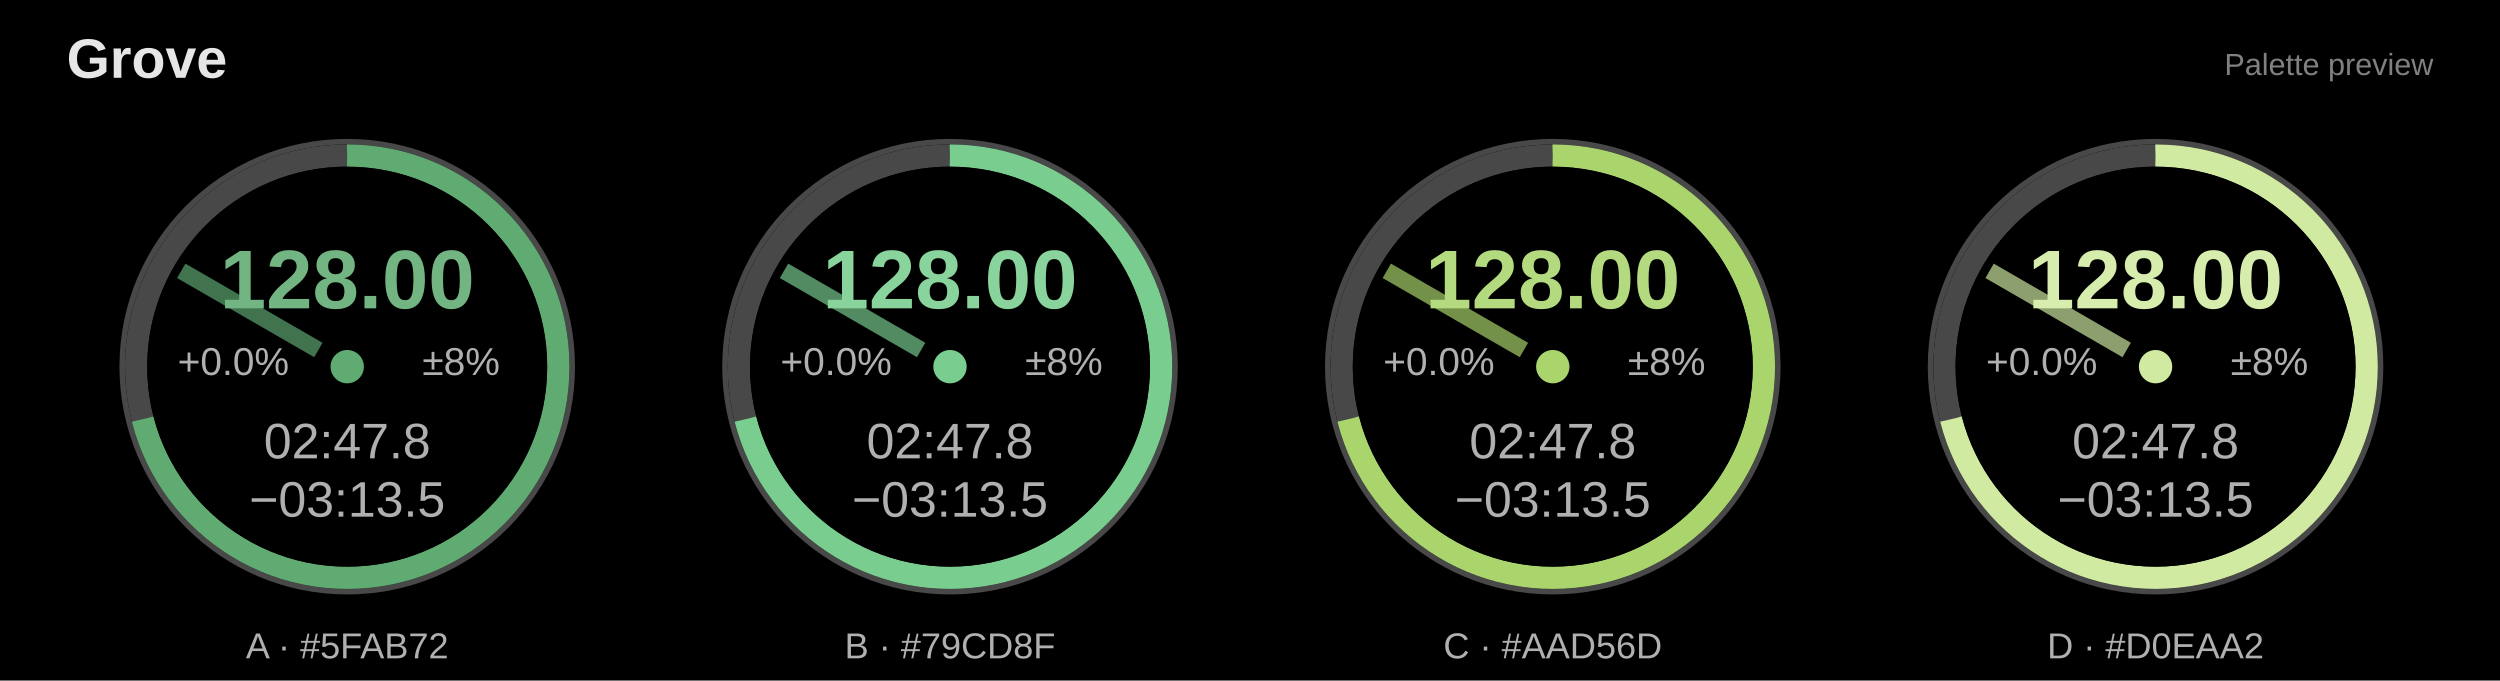
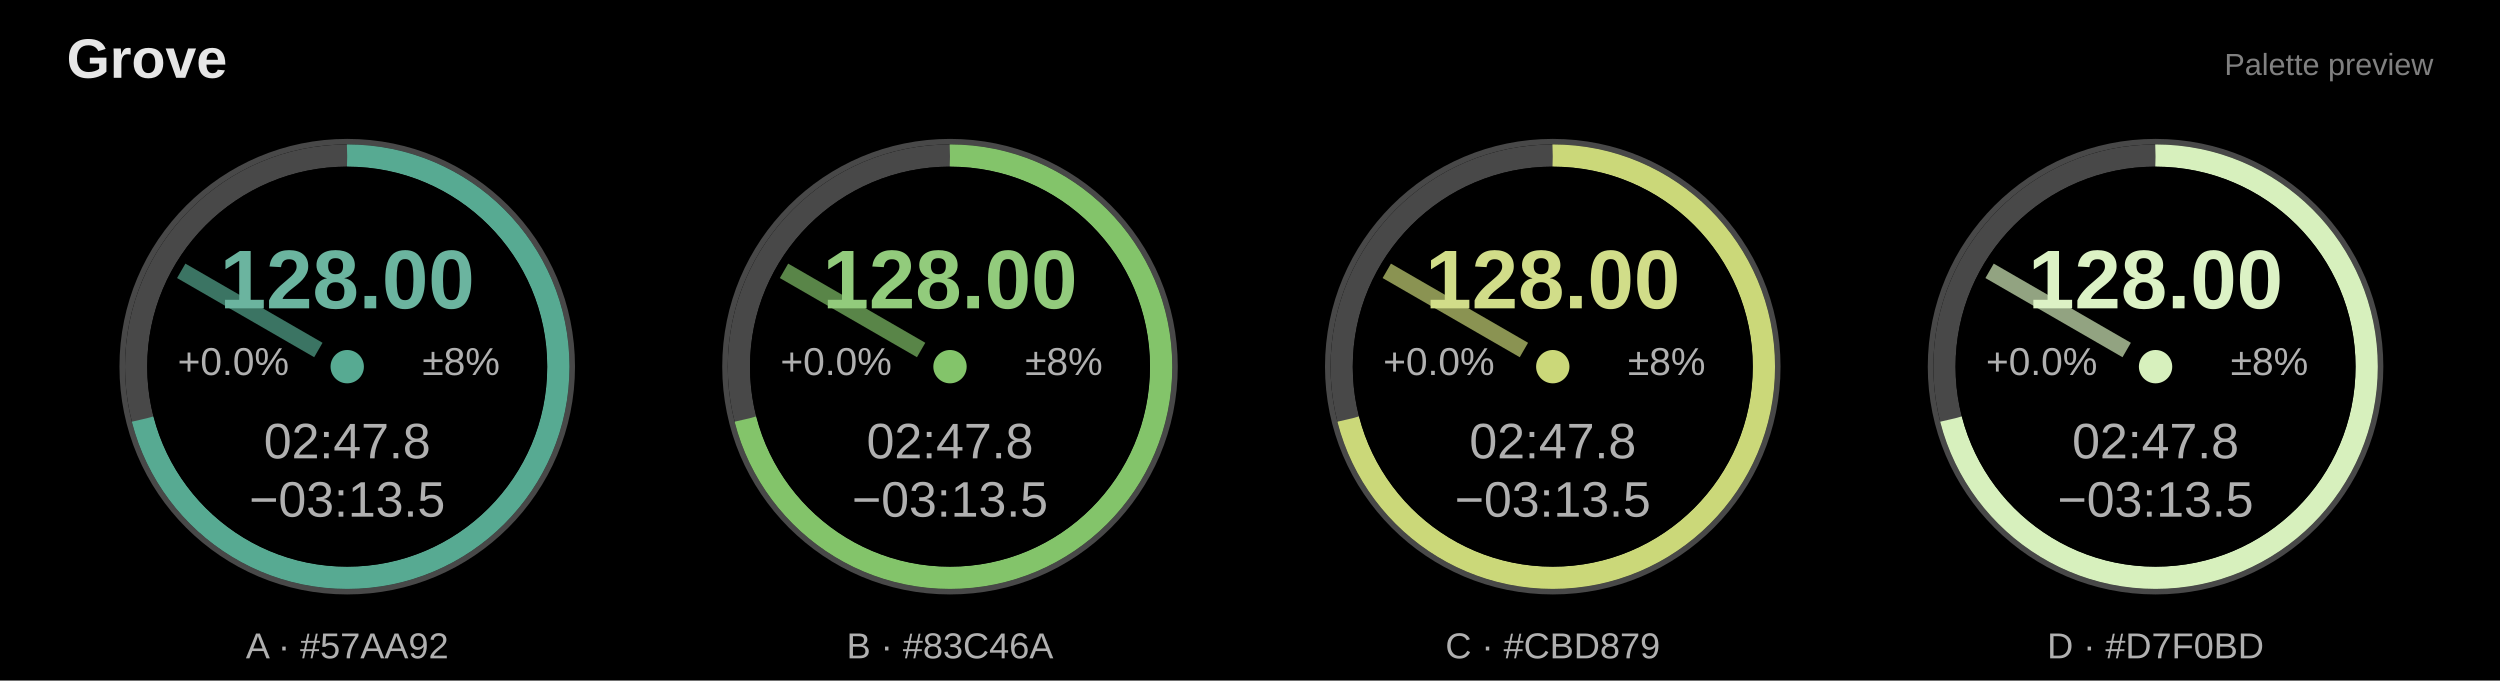
<svg xmlns="http://www.w3.org/2000/svg" width="900" height="245" viewBox="0 0 900 245" role="img" aria-labelledby="title desc">
  <style>text{font-family:Arial,Helvetica,sans-serif;font-variant-numeric:tabular-nums}</style>
  <rect width="900" height="245" fill="#000000" />
  <g transform="translate(0,0)">
    <text x="24" y="28" fill="#E6E6E6" font-size="20" text-anchor="start" font-weight="600">Grove</text>
    <text x="876" y="27" fill="#808080" font-size="11" text-anchor="end" font-weight="400">Palette preview</text>
    <g transform="translate(43,50)">
      <circle cx="82" cy="82" r="81" fill="#000000" stroke="#484848" stroke-width="2" />
      <circle cx="82" cy="82" r="76" fill="none" stroke="#484848" stroke-width="8" />
-       <circle cx="82" cy="82" r="76" fill="none" stroke="#5FAB72" stroke-width="8" stroke-dasharray="339.041 138.481" transform="rotate(-90 82 82)" />
+       <circle cx="82" cy="82" r="76" fill="none" stroke="#57AA92" stroke-width="8" stroke-dasharray="339.041 138.481" transform="rotate(-90 82 82)" />
      <circle cx="82" cy="82" r="71.5" fill="#000000" stroke="#000000" />
-       <rect x="79" y="13" width="6" height="57" fill="#41744E" transform="rotate(-60 82 82)" />
-       <circle cx="82" cy="82" r="6" fill="#5FAB72" />
-       <text x="82" y="61" fill="#72B583" font-size="30" text-anchor="middle" font-weight="700">128.00</text>
+       <rect x="79" y="13" width="6" height="57" fill="#3B7463" transform="rotate(-60 82 82)" />
+       <circle cx="82" cy="82" r="6" fill="#57AA92" />
+       <text x="82" y="61" fill="#6BB49F" font-size="30" text-anchor="middle" font-weight="700">128.00</text>
      <text x="41" y="85" fill="#B0B0B0" font-size="14" text-anchor="middle" font-weight="400">+0.0%</text>
      <text x="123" y="85" fill="#B0B0B0" font-size="14" text-anchor="middle" font-weight="400">±8%</text>
      <text x="82" y="115" fill="#B0B0B0" font-size="18" text-anchor="middle" font-weight="400">02:47.8</text>
      <text x="82" y="136" fill="#B0B0B0" font-size="18" text-anchor="middle" font-weight="400">−03:13.5</text>
-       <text x="82" y="187" fill="#B0B0B0" font-size="13" text-anchor="middle" font-weight="400">A  ·  #5FAB72</text>
+       <text x="82" y="187" fill="#B0B0B0" font-size="13" text-anchor="middle" font-weight="400">A  ·  #57AA92</text>
    </g>
    <g transform="translate(260,50)">
      <circle cx="82" cy="82" r="81" fill="#000000" stroke="#484848" stroke-width="2" />
      <circle cx="82" cy="82" r="76" fill="none" stroke="#484848" stroke-width="8" />
-       <circle cx="82" cy="82" r="76" fill="none" stroke="#79CD8F" stroke-width="8" stroke-dasharray="339.041 138.481" transform="rotate(-90 82 82)" />
+       <circle cx="82" cy="82" r="76" fill="none" stroke="#83C46A" stroke-width="8" stroke-dasharray="339.041 138.481" transform="rotate(-90 82 82)" />
      <circle cx="82" cy="82" r="71.5" fill="#000000" stroke="#000000" />
-       <rect x="79" y="13" width="6" height="57" fill="#528B61" transform="rotate(-60 82 82)" />
-       <circle cx="82" cy="82" r="6" fill="#79CD8F" />
-       <text x="82" y="61" fill="#89D39C" font-size="30" text-anchor="middle" font-weight="700">128.00</text>
+       <rect x="79" y="13" width="6" height="57" fill="#598548" transform="rotate(-60 82 82)" />
+       <circle cx="82" cy="82" r="6" fill="#83C46A" />
+       <text x="82" y="61" fill="#92CB7C" font-size="30" text-anchor="middle" font-weight="700">128.00</text>
      <text x="41" y="85" fill="#B0B0B0" font-size="14" text-anchor="middle" font-weight="400">+0.0%</text>
      <text x="123" y="85" fill="#B0B0B0" font-size="14" text-anchor="middle" font-weight="400">±8%</text>
      <text x="82" y="115" fill="#B0B0B0" font-size="18" text-anchor="middle" font-weight="400">02:47.8</text>
      <text x="82" y="136" fill="#B0B0B0" font-size="18" text-anchor="middle" font-weight="400">−03:13.5</text>
-       <text x="82" y="187" fill="#B0B0B0" font-size="13" text-anchor="middle" font-weight="400">B  ·  #79CD8F</text>
+       <text x="82" y="187" fill="#B0B0B0" font-size="13" text-anchor="middle" font-weight="400">B  ·  #83C46A</text>
    </g>
    <g transform="translate(477,50)">
      <circle cx="82" cy="82" r="81" fill="#000000" stroke="#484848" stroke-width="2" />
      <circle cx="82" cy="82" r="76" fill="none" stroke="#484848" stroke-width="8" />
-       <circle cx="82" cy="82" r="76" fill="none" stroke="#AAD56D" stroke-width="8" stroke-dasharray="339.041 138.481" transform="rotate(-90 82 82)" />
+       <circle cx="82" cy="82" r="76" fill="none" stroke="#CBD879" stroke-width="8" stroke-dasharray="339.041 138.481" transform="rotate(-90 82 82)" />
      <circle cx="82" cy="82" r="71.5" fill="#000000" stroke="#000000" />
-       <rect x="79" y="13" width="6" height="57" fill="#74914A" transform="rotate(-60 82 82)" />
-       <circle cx="82" cy="82" r="6" fill="#AAD56D" />
-       <text x="82" y="61" fill="#B4DA7F" font-size="30" text-anchor="middle" font-weight="700">128.00</text>
+       <rect x="79" y="13" width="6" height="57" fill="#8A9352" transform="rotate(-60 82 82)" />
+       <circle cx="82" cy="82" r="6" fill="#CBD879" />
+       <text x="82" y="61" fill="#D1DD89" font-size="30" text-anchor="middle" font-weight="700">128.00</text>
      <text x="41" y="85" fill="#B0B0B0" font-size="14" text-anchor="middle" font-weight="400">+0.0%</text>
      <text x="123" y="85" fill="#B0B0B0" font-size="14" text-anchor="middle" font-weight="400">±8%</text>
      <text x="82" y="115" fill="#B0B0B0" font-size="18" text-anchor="middle" font-weight="400">02:47.8</text>
      <text x="82" y="136" fill="#B0B0B0" font-size="18" text-anchor="middle" font-weight="400">−03:13.5</text>
-       <text x="82" y="187" fill="#B0B0B0" font-size="13" text-anchor="middle" font-weight="400">C  ·  #AAD56D</text>
+       <text x="82" y="187" fill="#B0B0B0" font-size="13" text-anchor="middle" font-weight="400">C  ·  #CBD879</text>
    </g>
    <g transform="translate(694,50)">
      <circle cx="82" cy="82" r="81" fill="#000000" stroke="#484848" stroke-width="2" />
      <circle cx="82" cy="82" r="76" fill="none" stroke="#484848" stroke-width="8" />
-       <circle cx="82" cy="82" r="76" fill="none" stroke="#D0EAA2" stroke-width="8" stroke-dasharray="339.041 138.481" transform="rotate(-90 82 82)" />
+       <circle cx="82" cy="82" r="76" fill="none" stroke="#D7F0BD" stroke-width="8" stroke-dasharray="339.041 138.481" transform="rotate(-90 82 82)" />
      <circle cx="82" cy="82" r="71.5" fill="#000000" stroke="#000000" />
-       <rect x="79" y="13" width="6" height="57" fill="#8D9F6E" transform="rotate(-60 82 82)" />
-       <circle cx="82" cy="82" r="6" fill="#D0EAA2" />
-       <text x="82" y="61" fill="#D6EDAD" font-size="30" text-anchor="middle" font-weight="700">128.00</text>
+       <rect x="79" y="13" width="6" height="57" fill="#92A381" transform="rotate(-60 82 82)" />
+       <circle cx="82" cy="82" r="6" fill="#D7F0BD" />
+       <text x="82" y="61" fill="#DCF2C5" font-size="30" text-anchor="middle" font-weight="700">128.00</text>
      <text x="41" y="85" fill="#B0B0B0" font-size="14" text-anchor="middle" font-weight="400">+0.0%</text>
      <text x="123" y="85" fill="#B0B0B0" font-size="14" text-anchor="middle" font-weight="400">±8%</text>
      <text x="82" y="115" fill="#B0B0B0" font-size="18" text-anchor="middle" font-weight="400">02:47.8</text>
      <text x="82" y="136" fill="#B0B0B0" font-size="18" text-anchor="middle" font-weight="400">−03:13.5</text>
-       <text x="82" y="187" fill="#B0B0B0" font-size="13" text-anchor="middle" font-weight="400">D  ·  #D0EAA2</text>
+       <text x="82" y="187" fill="#B0B0B0" font-size="13" text-anchor="middle" font-weight="400">D  ·  #D7F0BD</text>
    </g>
  </g>
</svg>
